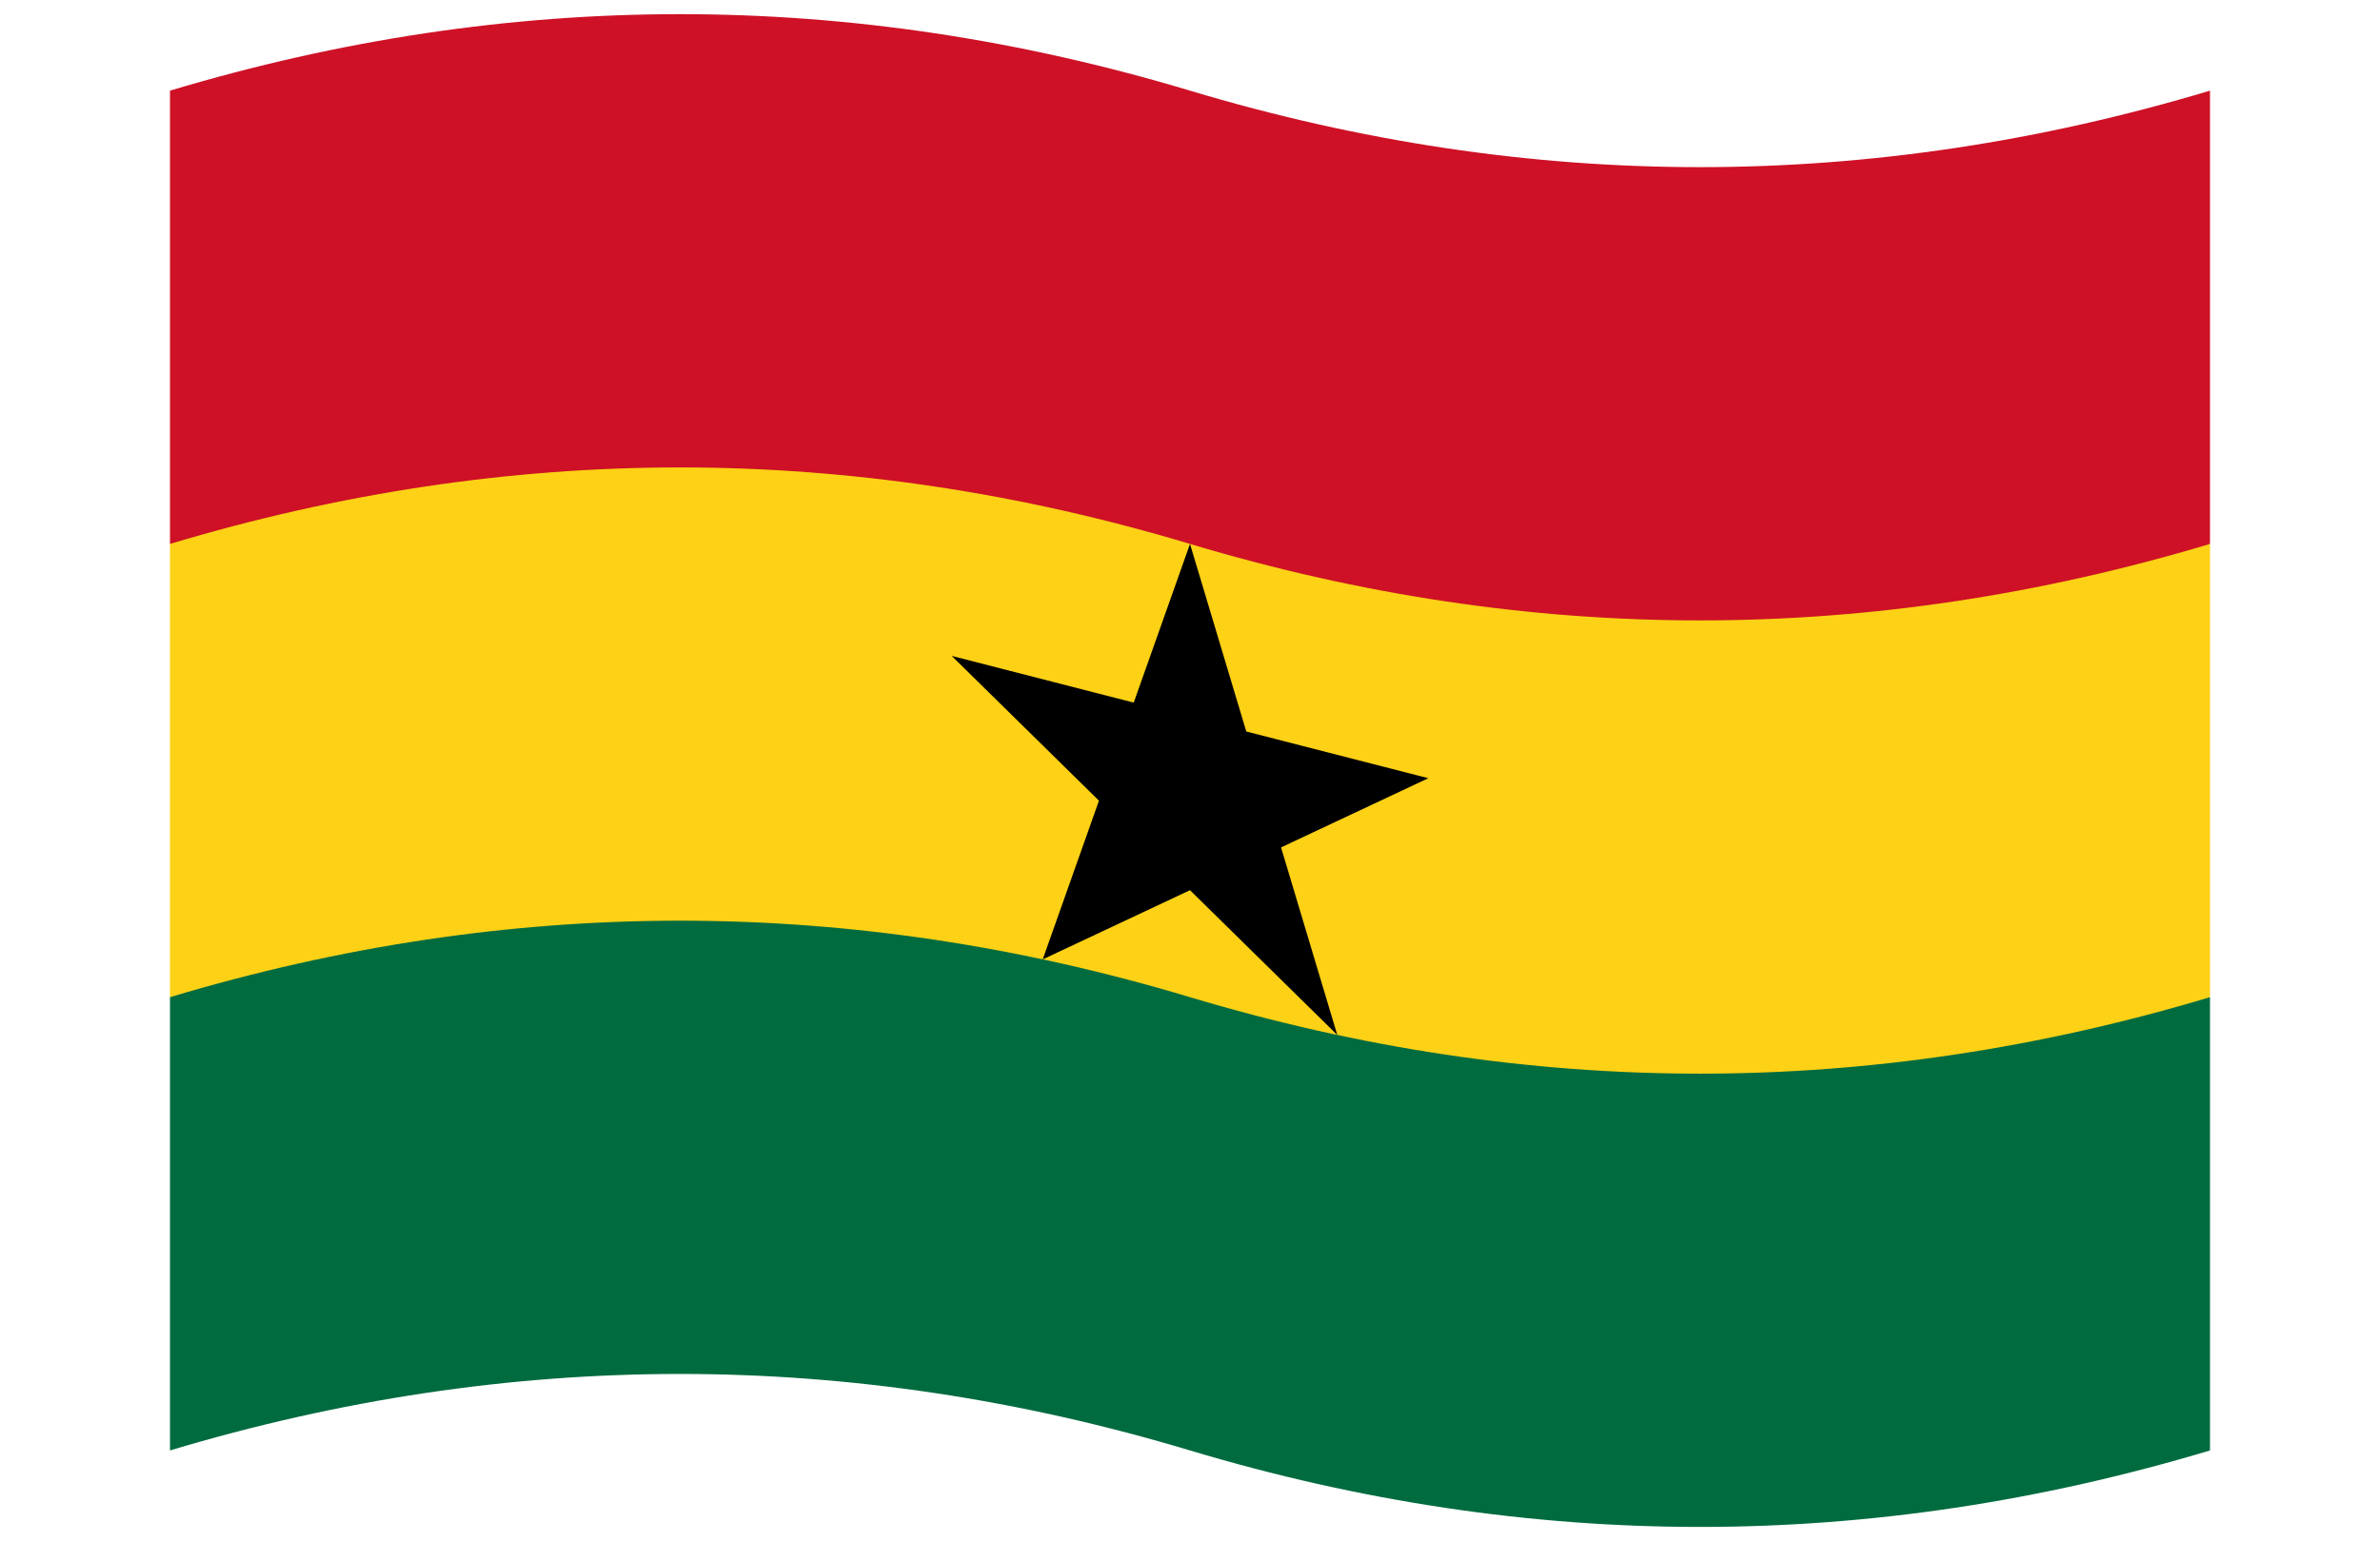
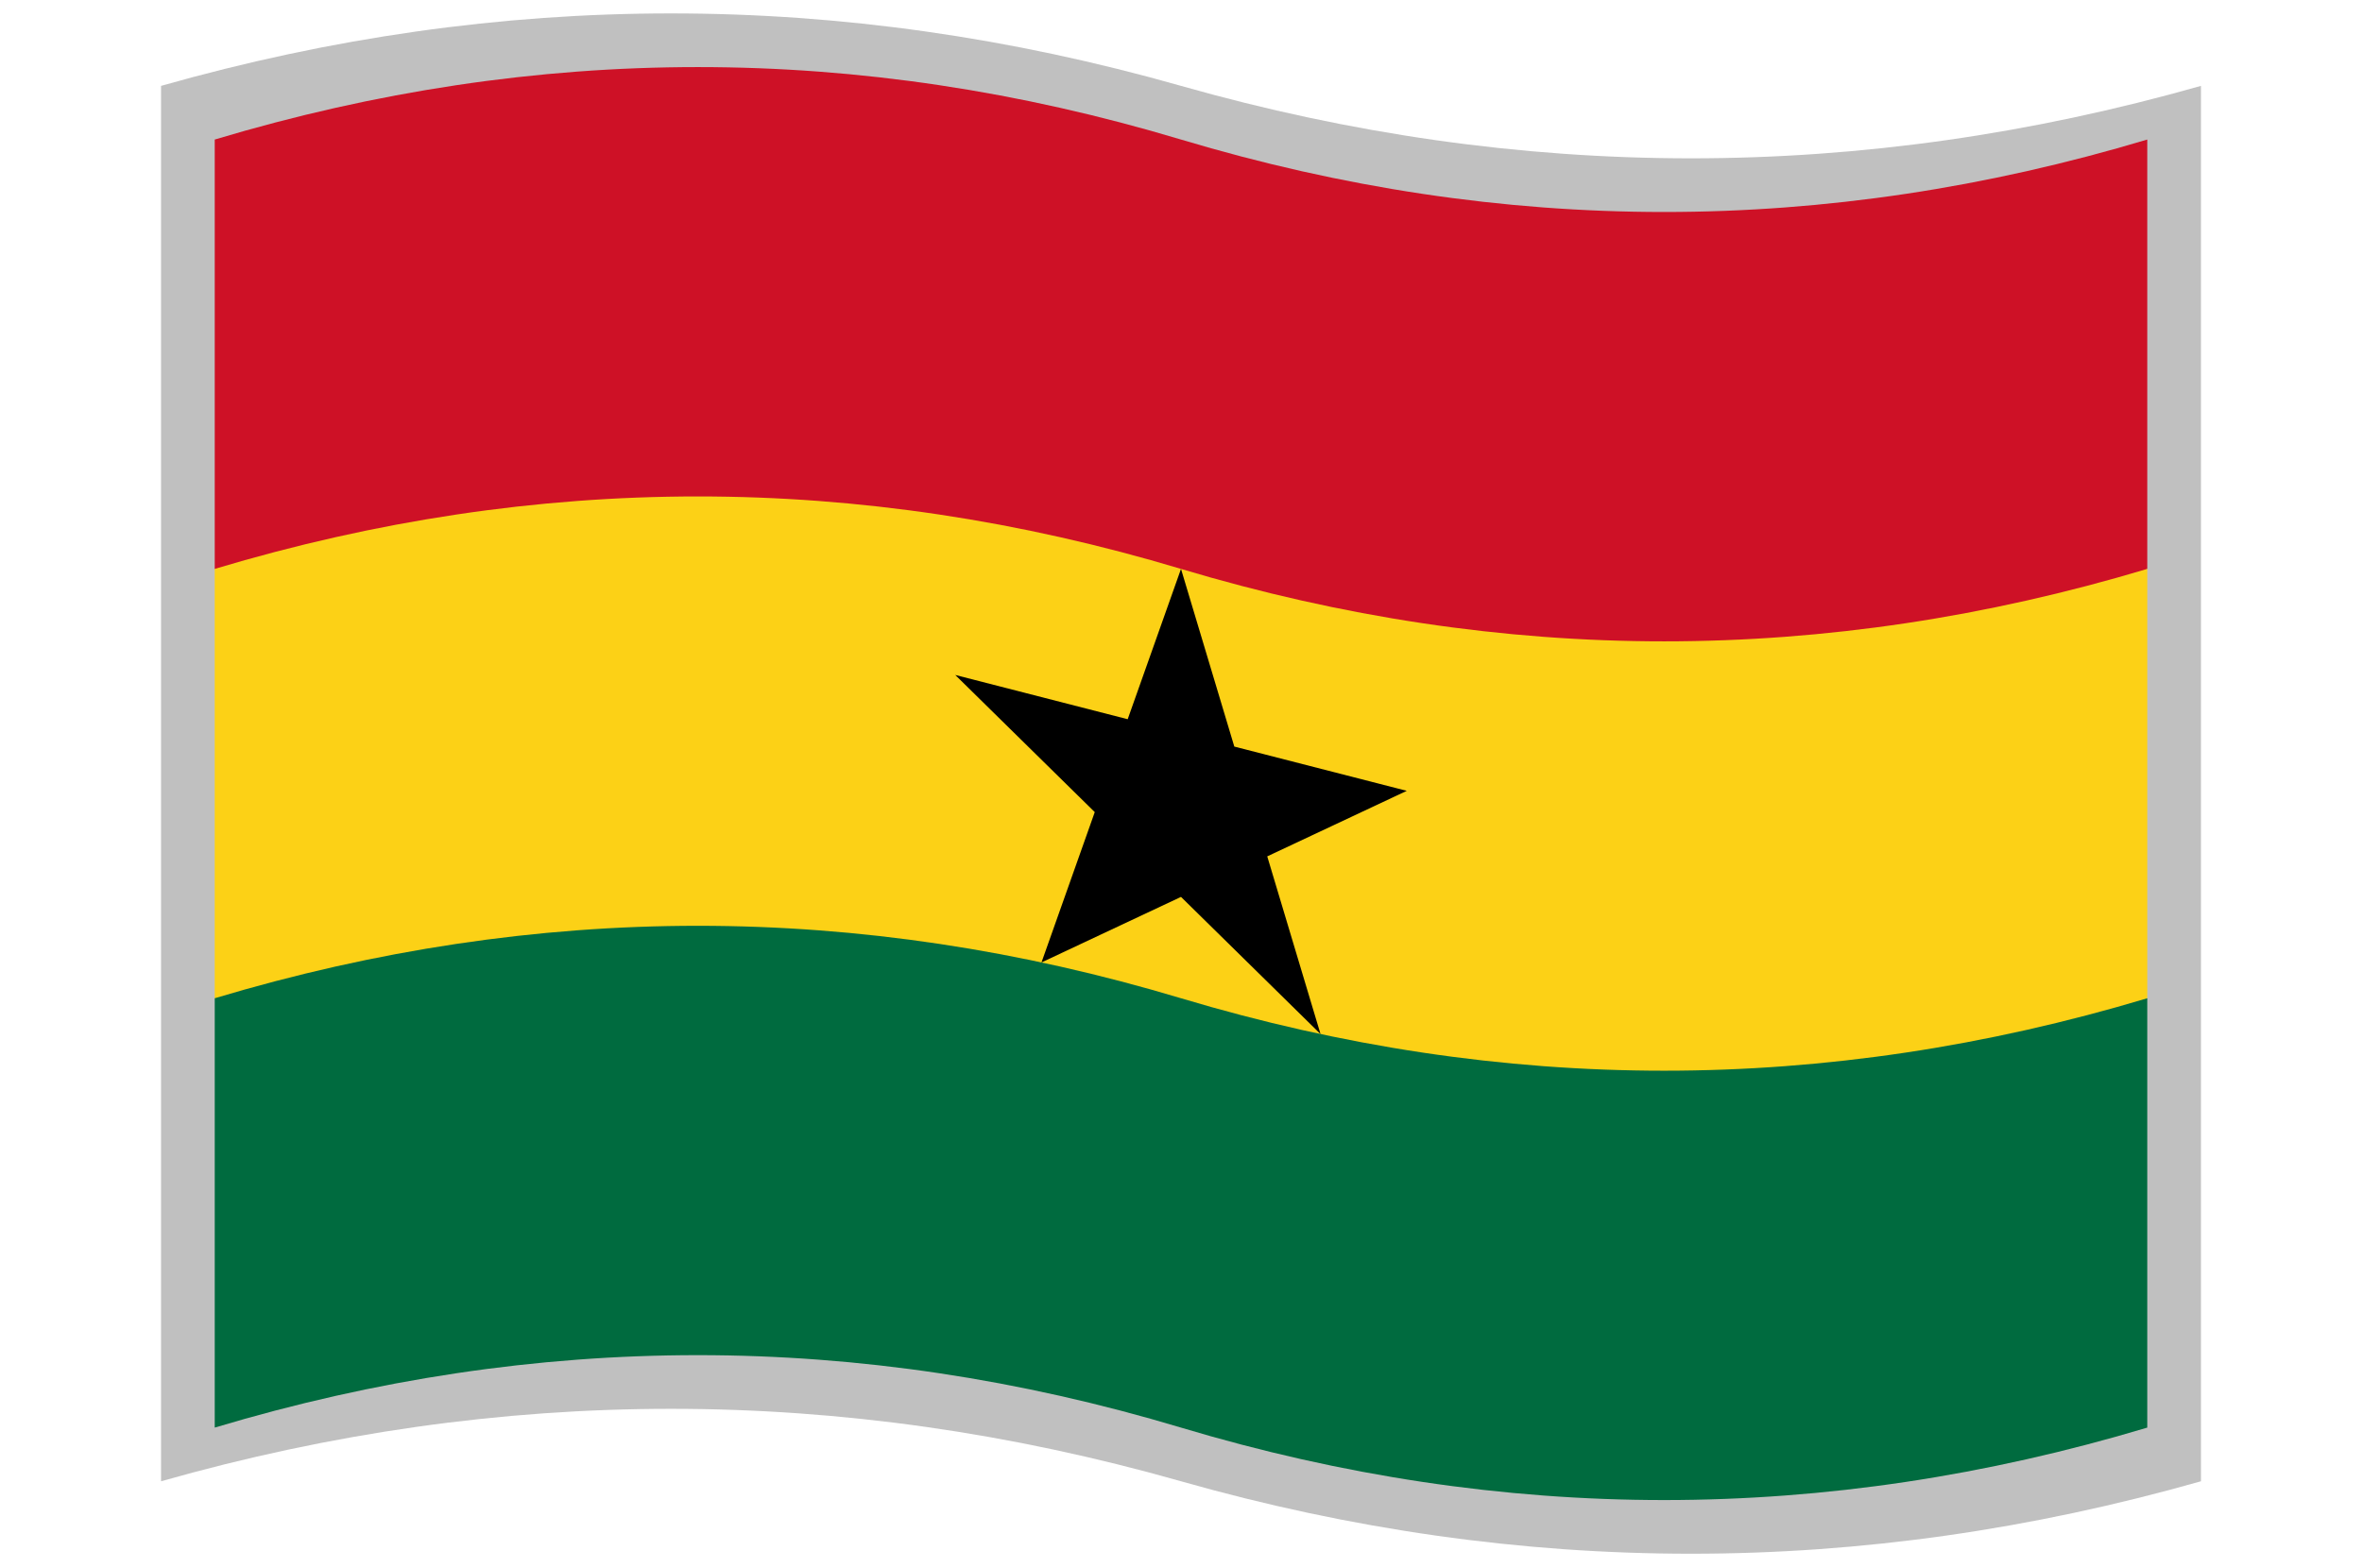
- <svg xmlns="http://www.w3.org/2000/svg" version="1.1" viewBox="0 0 420 272">
+ <svg xmlns="http://www.w3.org/2000/svg" version="1.1" viewBox="-10 -10 440 292">
+   <path fill="#c0c0c0" d="M20 6q95 -27 190 0t190 0v260q-95 27 -190 0t-190 0z" />
  <path fill="#ce1126" d="M30  16q90 -27 180 0t180 0v80l-90 50h-180l-90 -50z" />
  <path fill="#fcd116" d="M30  96q90 -27 180 0t180 0v80l-90 50h-180l-90 -50z" />
  <path fill="#006b3f" d="M30 176q90 -27 180 0t180 0v80q-90 27 -180 0t-180 0z" />
  <path transform="translate(210 136) matrix(1 0.2566773 0 1 0 0) scale(6.317568) translate(0 0.66845)" fill="#000000" d="M0 -7L1.572 -2.163 6.657 -2.163 2.543 0.826 4.114 5.663 0 2.674 -4.114 5.663 -2.543 0.826 -6.657 -2.163 -1.572 -2.163 0 -7z" />
</svg>
